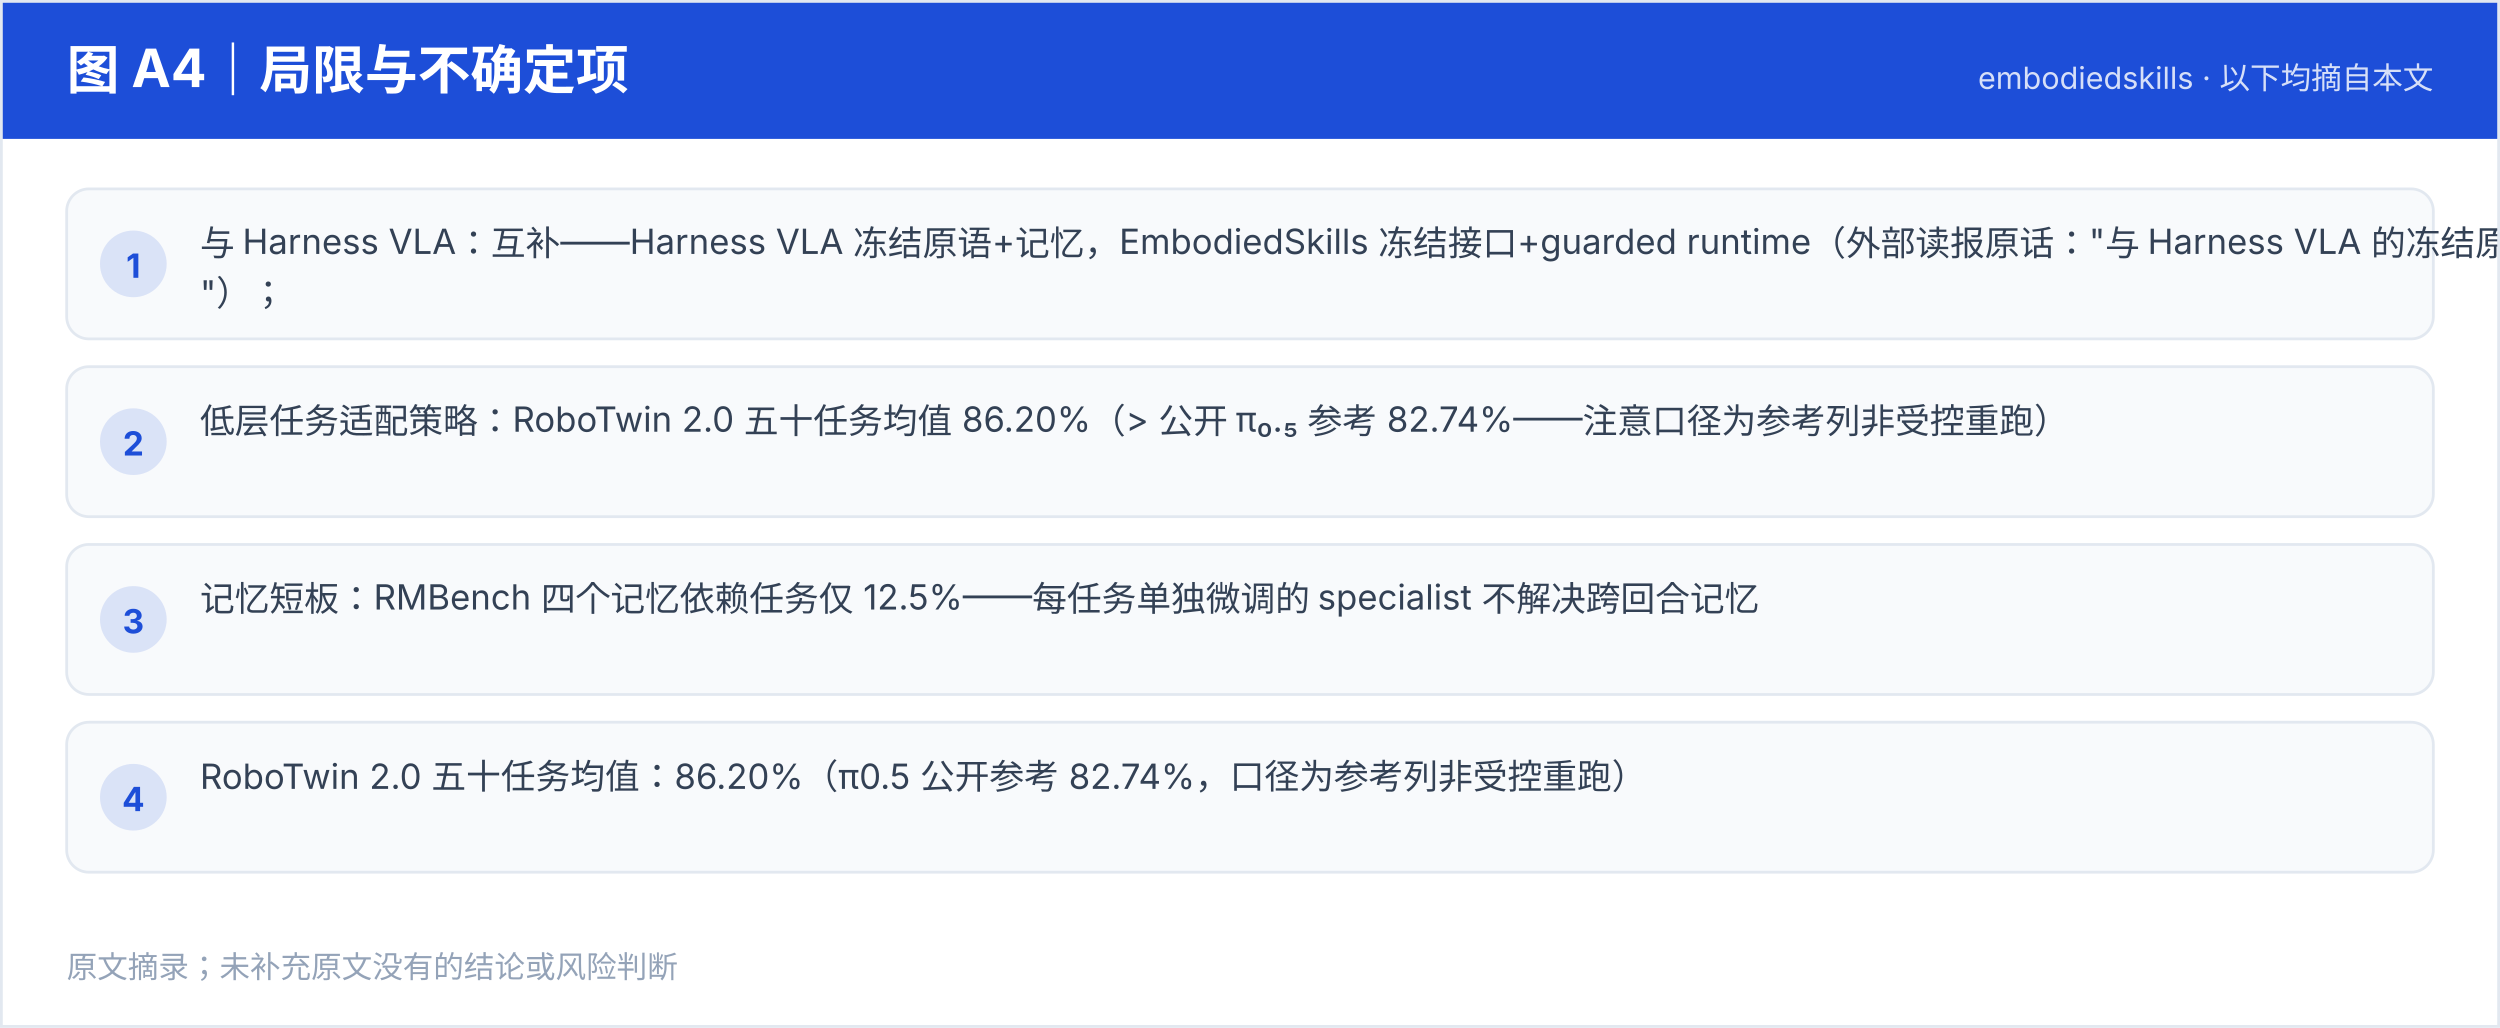
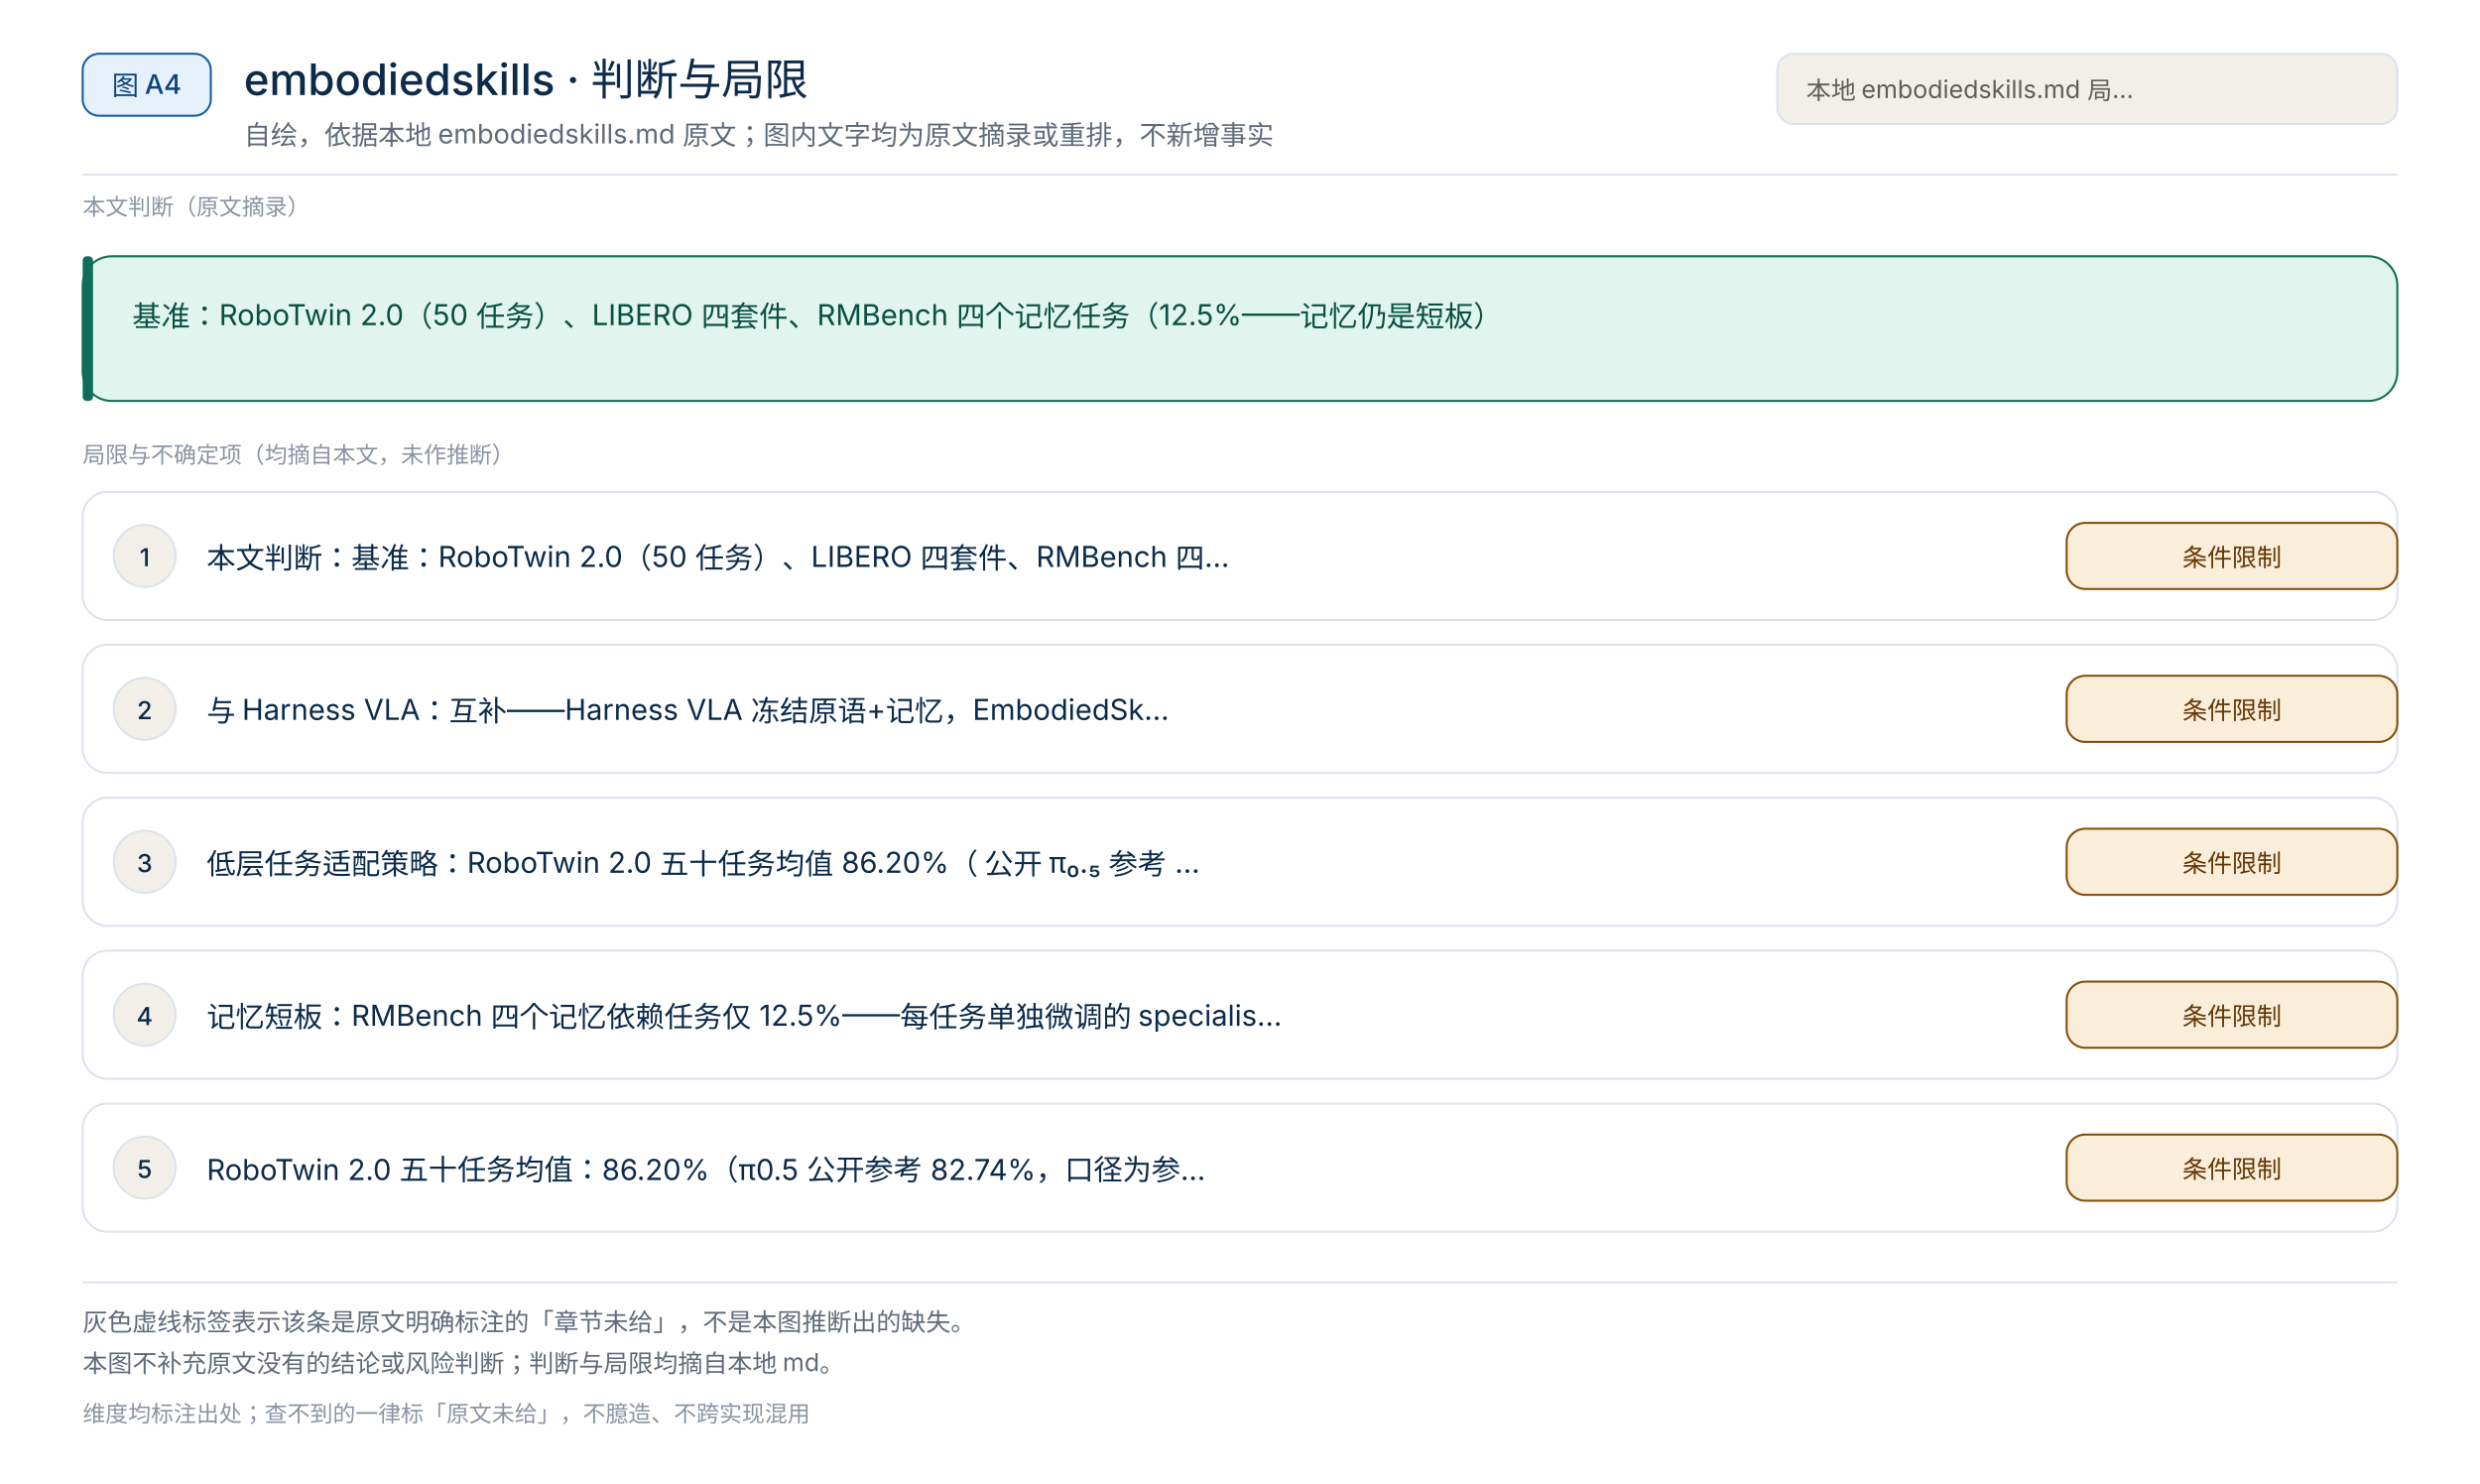
- <svg xmlns="http://www.w3.org/2000/svg" viewBox="0 0 900 370" width="900" height="370" font-family="PingFang SC, -apple-system, BlinkMacSystemFont, Microsoft YaHei, sans-serif">
-   <rect width="900" height="370" fill="#ffffff" />
-   <rect x="0" y="0" width="900" height="50" fill="#1d4ed8" />
-   <text x="24" y="32" font-size="19" fill="#ffffff" font-weight="700" text-anchor="start">图 A4｜局限与不确定项</text>
-   <text x="876" y="32" font-size="11" fill="#ffffff" font-weight="400" text-anchor="end" opacity="0.82">embodiedskills · 以下均摘自本文</text>
-   <rect x="24" y="68" width="852" height="54" rx="8" fill="#f8fafc" stroke="#e2e8f0" />
-   <circle cx="48" cy="95" r="12" fill="#1d4ed8" opacity="0.14" />
-   <text x="48" y="100" font-size="12" fill="#1d4ed8" font-weight="700" text-anchor="middle">1</text>
-   <text x="72" y="92" font-size="12.5" fill="#334155" font-weight="400" text-anchor="start">与 Harness VLA：互补——Harness VLA 冻结原语+记忆，EmbodiedSkills 冻结接口+guarded runtime（外部读报原话："与 Harness VLA 的冻结原语路线互补</text>
-   <text x="72" y="110" font-size="12.5" fill="#334155" font-weight="400" text-anchor="start">"）；</text>
-   <rect x="24" y="132" width="852" height="54" rx="8" fill="#f8fafc" stroke="#e2e8f0" />
-   <circle cx="48" cy="159" r="12" fill="#1d4ed8" opacity="0.14" />
-   <text x="48" y="164" font-size="12" fill="#1d4ed8" font-weight="700" text-anchor="middle">2</text>
-   <text x="72" y="156" font-size="12.5" fill="#334155" font-weight="400" text-anchor="start">低层任务适配策略：RoboTwin 2.0 五十任务均值 86.20%（&gt; 公开 π₀.₅ 参考 82.74%——注意口径为参考列非受控重跑）</text>
-   <rect x="24" y="196" width="852" height="54" rx="8" fill="#f8fafc" stroke="#e2e8f0" />
-   <circle cx="48" cy="223" r="12" fill="#1d4ed8" opacity="0.14" />
-   <text x="48" y="228" font-size="12" fill="#1d4ed8" font-weight="700" text-anchor="middle">3</text>
-   <text x="72" y="220" font-size="12.5" fill="#334155" font-weight="400" text-anchor="start">记忆短板：RMBench 四个记忆依赖任务仅 12.5%——每任务单独微调的 specialist 不解决跨回合记忆</text>
-   <rect x="24" y="260" width="852" height="54" rx="8" fill="#f8fafc" stroke="#e2e8f0" />
-   <circle cx="48" cy="287" r="12" fill="#1d4ed8" opacity="0.14" />
-   <text x="48" y="292" font-size="12" fill="#1d4ed8" font-weight="700" text-anchor="middle">4</text>
-   <text x="72" y="284" font-size="12.5" fill="#334155" font-weight="400" text-anchor="start">RoboTwin 2.0 五十任务均值：86.20%（π0.5 公开参考 82.74%，口径为参考列非受控重跑）</text>
-   <text x="24" y="352" font-size="11" fill="#94a3b8" font-weight="400" text-anchor="start">原文摘录；未补充原文没有的结论或风险判断</text>
-   <rect x="0.5" y="0.5" width="899" height="369" fill="none" stroke="#e2e8f0" />
+ <svg xmlns="http://www.w3.org/2000/svg" width="1200" height="718" viewBox="0 0 1200 718" role="img">
+   <defs>
+     <marker id="arrow" viewBox="0 0 10 10" refX="8" refY="5" markerWidth="6" markerHeight="6" orient="auto-start-reverse">
+       <path d="M2 1L8 5L2 9" fill="none" stroke="#185FA5" stroke-width="1.6" stroke-linecap="round" stroke-linejoin="round" />
+     </marker>
+   </defs>
+   <rect x="0" y="0" width="1200" height="718" rx="0" fill="#FFFFFF" stroke="#FFFFFF" stroke-width="1" />
+   <text x="118" y="46" font-family="-apple-system,BlinkMacSystemFont,'PingFang SC','Microsoft YaHei',sans-serif" font-size="21" font-weight="500" fill="#0C2B4A" text-anchor="start">embodiedskills · 判断与局限</text>
+   <text x="118" y="70" font-family="-apple-system,BlinkMacSystemFont,'PingFang SC','Microsoft YaHei',sans-serif" font-size="13" font-weight="400" fill="#5F6B7A" text-anchor="start">自绘，依据本地 embodiedskills.md 原文；图内文字均为原文摘录或重排，不新增事实</text>
+   <rect x="40" y="84" width="1120" height="1" rx="0" fill="#DDE3EC" stroke="#DDE3EC" stroke-width="0" />
+   <rect x="860" y="26" width="300" height="34" rx="8" fill="#F1EFE8" stroke="#DDE3EC" stroke-width="1" />
+   <text x="874" y="48" font-family="-apple-system,BlinkMacSystemFont,'PingFang SC','Microsoft YaHei',sans-serif" font-size="12" font-weight="400" fill="#5F5E5A" text-anchor="start">本地 embodiedskills.md 局…</text>
+   <rect x="40" y="26" width="62" height="30" rx="8" fill="#E6F1FB" stroke="#185FA5" stroke-width="1" />
+   <text x="71" y="46" font-family="-apple-system,BlinkMacSystemFont,'PingFang SC','Microsoft YaHei',sans-serif" font-size="13" font-weight="500" fill="#0C447C" text-anchor="middle">图 A4</text>
+   <text x="40" y="104" font-family="-apple-system,BlinkMacSystemFont,'PingFang SC','Microsoft YaHei',sans-serif" font-size="11" font-weight="400" fill="#8A94A3" text-anchor="start">本文判断（原文摘录）</text>
+   <rect x="40" y="124" width="1120" height="70" rx="14" fill="#E1F5EE" stroke="#0F6E56" stroke-width="1" />
+   <rect x="40" y="124" width="5" height="70" rx="2" fill="#0F6E56" stroke="#0F6E56" stroke-width="0" />
+   <text x="64" y="158" font-family="-apple-system,BlinkMacSystemFont,'PingFang SC','Microsoft YaHei',sans-serif" font-size="14" font-weight="400" fill="#085041" text-anchor="start">基准：RoboTwin 2.0（50 任务）、LIBERO 四套件、RMBench 四个记忆任务（12.5%——记忆仍是短板）</text>
+   <text x="40" y="224" font-family="-apple-system,BlinkMacSystemFont,'PingFang SC','Microsoft YaHei',sans-serif" font-size="11" font-weight="400" fill="#8A94A3" text-anchor="start">局限与不确定项（均摘自本文，未作推断）</text>
+   <rect x="40" y="238" width="1120" height="62" rx="12" fill="#FFFFFF" stroke="#DDE3EC" stroke-width="1" />
+   <circle cx="70" cy="269" r="15" fill="#F1EFE8" stroke="#DDE3EC" stroke-width="1" />
+   <text x="70" y="274" font-family="-apple-system,BlinkMacSystemFont,'PingFang SC','Microsoft YaHei',sans-serif" font-size="12" font-weight="500" fill="#0C2B4A" text-anchor="middle">1</text>
+   <text x="100" y="275" font-family="-apple-system,BlinkMacSystemFont,'PingFang SC','Microsoft YaHei',sans-serif" font-size="14" font-weight="400" fill="#0C2B4A" text-anchor="start">本文判断：基准：RoboTwin 2.0（50 任务）、LIBERO 四套件、RMBench 四…</text>
+   <rect x="1000" y="253" width="160" height="32" rx="9" fill="#FAEEDA" stroke="#854F0B" stroke-width="1" />
+   <text x="1080" y="274" font-family="-apple-system,BlinkMacSystemFont,'PingFang SC','Microsoft YaHei',sans-serif" font-size="12" font-weight="400" fill="#633806" text-anchor="middle">条件限制</text>
+   <rect x="40" y="312" width="1120" height="62" rx="12" fill="#FFFFFF" stroke="#DDE3EC" stroke-width="1" />
+   <circle cx="70" cy="343" r="15" fill="#F1EFE8" stroke="#DDE3EC" stroke-width="1" />
+   <text x="70" y="348" font-family="-apple-system,BlinkMacSystemFont,'PingFang SC','Microsoft YaHei',sans-serif" font-size="12" font-weight="500" fill="#0C2B4A" text-anchor="middle">2</text>
+   <text x="100" y="349" font-family="-apple-system,BlinkMacSystemFont,'PingFang SC','Microsoft YaHei',sans-serif" font-size="14" font-weight="400" fill="#0C2B4A" text-anchor="start">与 Harness VLA：互补——Harness VLA 冻结原语+记忆，EmbodiedSk…</text>
+   <rect x="1000" y="327" width="160" height="32" rx="9" fill="#FAEEDA" stroke="#854F0B" stroke-width="1" />
+   <text x="1080" y="348" font-family="-apple-system,BlinkMacSystemFont,'PingFang SC','Microsoft YaHei',sans-serif" font-size="12" font-weight="400" fill="#633806" text-anchor="middle">条件限制</text>
+   <rect x="40" y="386" width="1120" height="62" rx="12" fill="#FFFFFF" stroke="#DDE3EC" stroke-width="1" />
+   <circle cx="70" cy="417" r="15" fill="#F1EFE8" stroke="#DDE3EC" stroke-width="1" />
+   <text x="70" y="422" font-family="-apple-system,BlinkMacSystemFont,'PingFang SC','Microsoft YaHei',sans-serif" font-size="12" font-weight="500" fill="#0C2B4A" text-anchor="middle">3</text>
+   <text x="100" y="423" font-family="-apple-system,BlinkMacSystemFont,'PingFang SC','Microsoft YaHei',sans-serif" font-size="14" font-weight="400" fill="#0C2B4A" text-anchor="start">低层任务适配策略：RoboTwin 2.0 五十任务均值 86.20%（ 公开 π₀.₅ 参考 …</text>
+   <rect x="1000" y="401" width="160" height="32" rx="9" fill="#FAEEDA" stroke="#854F0B" stroke-width="1" />
+   <text x="1080" y="422" font-family="-apple-system,BlinkMacSystemFont,'PingFang SC','Microsoft YaHei',sans-serif" font-size="12" font-weight="400" fill="#633806" text-anchor="middle">条件限制</text>
+   <rect x="40" y="460" width="1120" height="62" rx="12" fill="#FFFFFF" stroke="#DDE3EC" stroke-width="1" />
+   <circle cx="70" cy="491" r="15" fill="#F1EFE8" stroke="#DDE3EC" stroke-width="1" />
+   <text x="70" y="496" font-family="-apple-system,BlinkMacSystemFont,'PingFang SC','Microsoft YaHei',sans-serif" font-size="12" font-weight="500" fill="#0C2B4A" text-anchor="middle">4</text>
+   <text x="100" y="497" font-family="-apple-system,BlinkMacSystemFont,'PingFang SC','Microsoft YaHei',sans-serif" font-size="14" font-weight="400" fill="#0C2B4A" text-anchor="start">记忆短板：RMBench 四个记忆依赖任务仅 12.5%——每任务单独微调的 specialis…</text>
+   <rect x="1000" y="475" width="160" height="32" rx="9" fill="#FAEEDA" stroke="#854F0B" stroke-width="1" />
+   <text x="1080" y="496" font-family="-apple-system,BlinkMacSystemFont,'PingFang SC','Microsoft YaHei',sans-serif" font-size="12" font-weight="400" fill="#633806" text-anchor="middle">条件限制</text>
+   <rect x="40" y="534" width="1120" height="62" rx="12" fill="#FFFFFF" stroke="#DDE3EC" stroke-width="1" />
+   <circle cx="70" cy="565" r="15" fill="#F1EFE8" stroke="#DDE3EC" stroke-width="1" />
+   <text x="70" y="570" font-family="-apple-system,BlinkMacSystemFont,'PingFang SC','Microsoft YaHei',sans-serif" font-size="12" font-weight="500" fill="#0C2B4A" text-anchor="middle">5</text>
+   <text x="100" y="571" font-family="-apple-system,BlinkMacSystemFont,'PingFang SC','Microsoft YaHei',sans-serif" font-size="14" font-weight="400" fill="#0C2B4A" text-anchor="start">RoboTwin 2.0 五十任务均值：86.20%（π0.5 公开参考 82.74%，口径为参…</text>
+   <rect x="1000" y="549" width="160" height="32" rx="9" fill="#FAEEDA" stroke="#854F0B" stroke-width="1" />
+   <text x="1080" y="570" font-family="-apple-system,BlinkMacSystemFont,'PingFang SC','Microsoft YaHei',sans-serif" font-size="12" font-weight="400" fill="#633806" text-anchor="middle">条件限制</text>
+   <rect x="40" y="620" width="1120" height="1" rx="0" fill="#DDE3EC" stroke="#DDE3EC" stroke-width="0" />
+   <text x="40" y="644" font-family="-apple-system,BlinkMacSystemFont,'PingFang SC','Microsoft YaHei',sans-serif" font-size="12" font-weight="400" fill="#5F6B7A" text-anchor="start">灰色虚线标签表示该条是原文明确标注的「章节未给」，不是本图推断出的缺失。</text>
+   <text x="40" y="664" font-family="-apple-system,BlinkMacSystemFont,'PingFang SC','Microsoft YaHei',sans-serif" font-size="12" font-weight="400" fill="#5F6B7A" text-anchor="start">本图不补充原文没有的结论或风险判断；判断与局限均摘自本地 md。</text>
+   <text x="40" y="688" font-family="-apple-system,BlinkMacSystemFont,'PingFang SC','Microsoft YaHei',sans-serif" font-size="11" font-weight="400" fill="#8A94A3" text-anchor="start">维度均标注出处；查不到的一律标「原文未给」，不臆造、不跨实现混用</text>
</svg>
